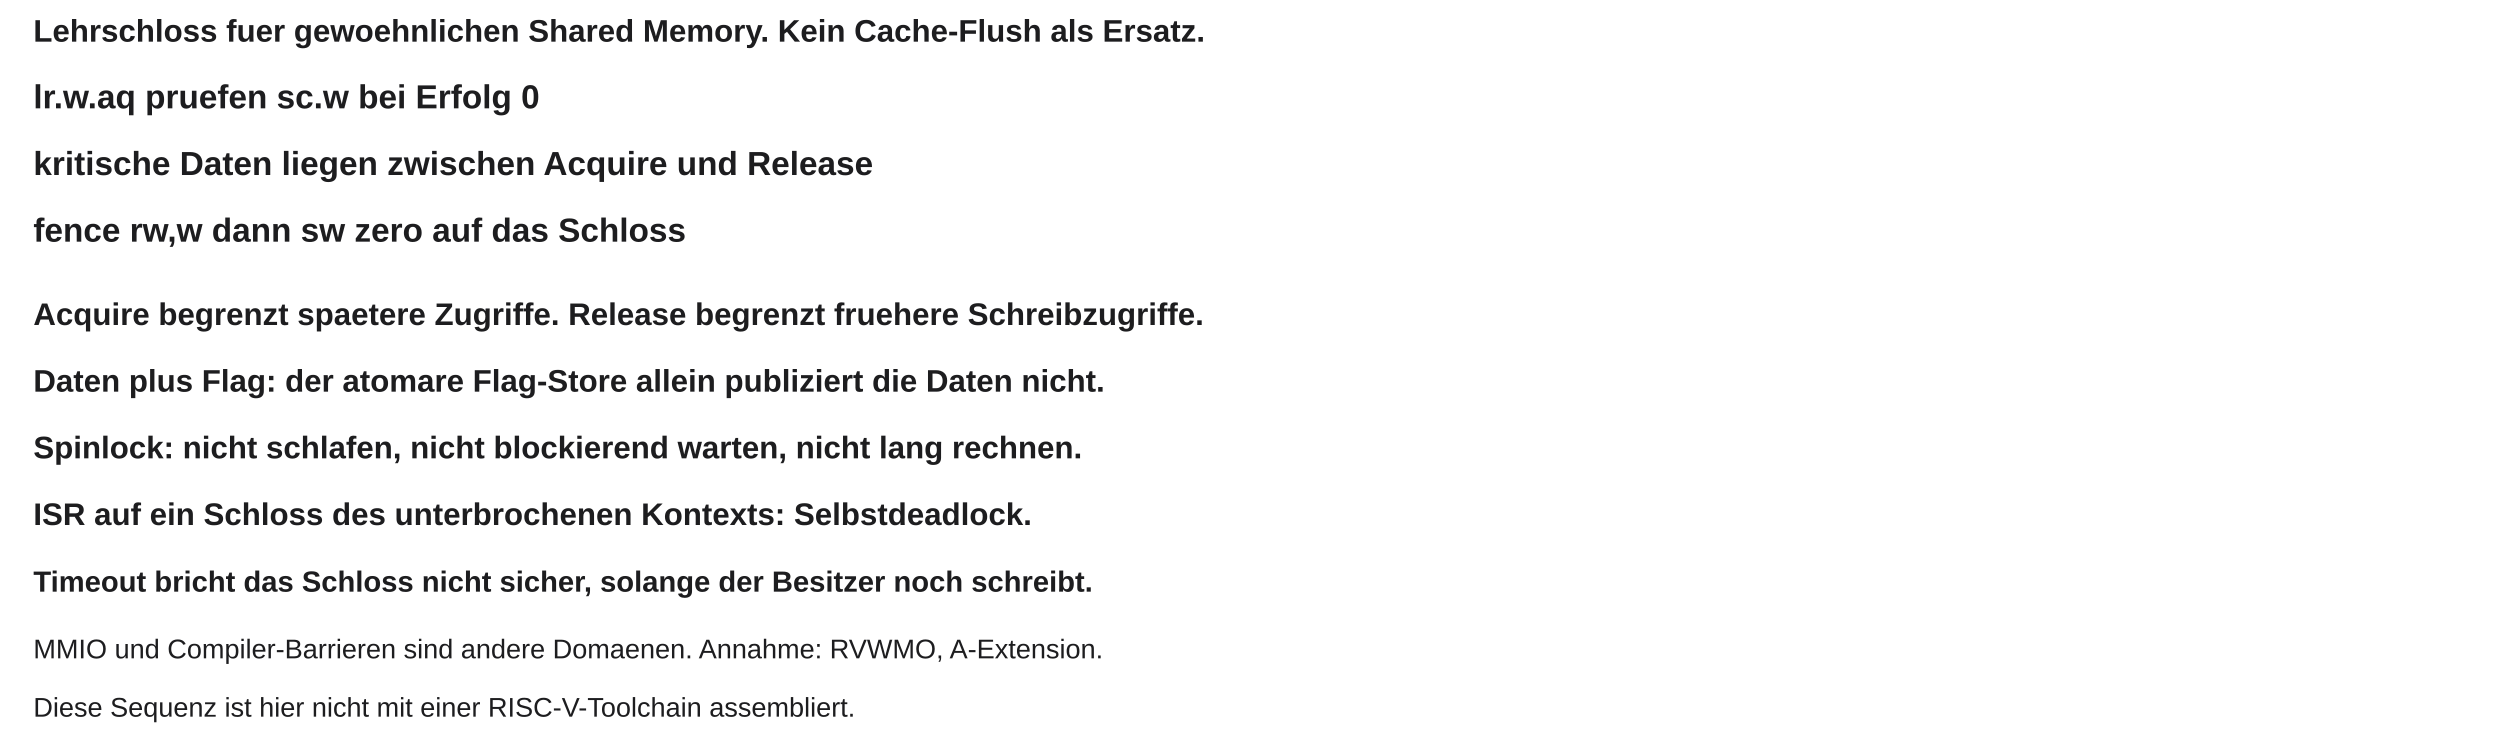
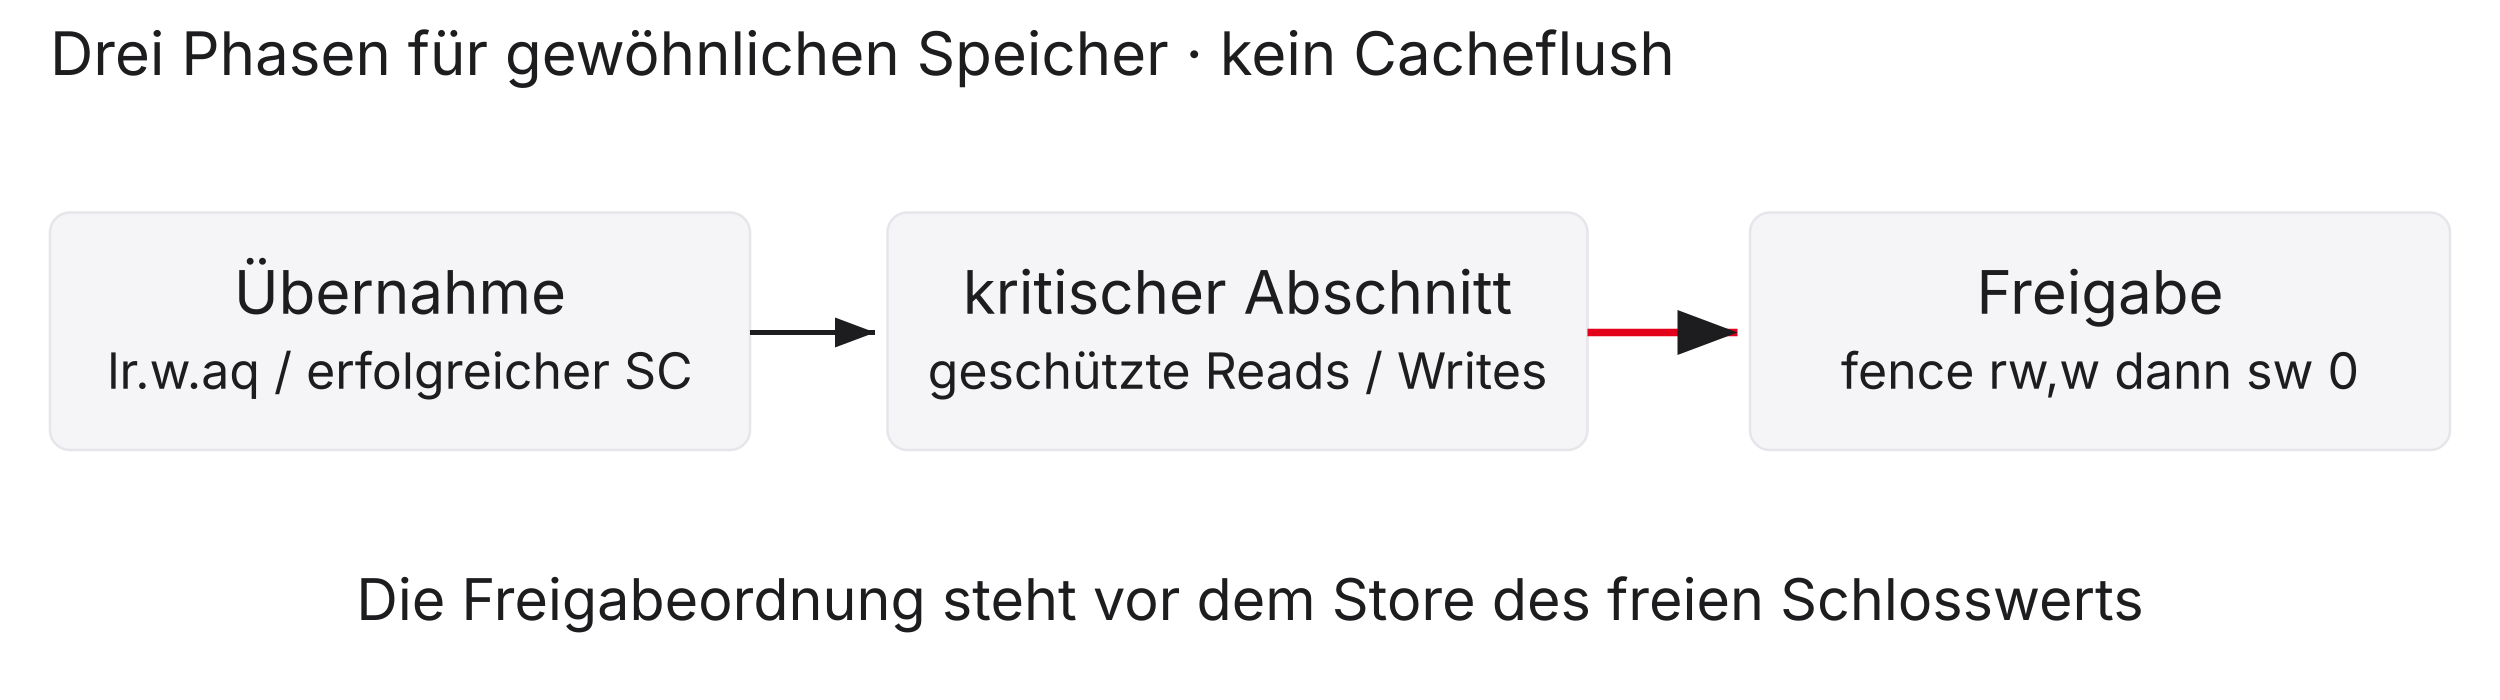
- <svg xmlns="http://www.w3.org/2000/svg" viewBox="0 0 1200 360" width="1200" height="360">
-   <rect width="1200" height="360" fill="#fff" />
-   <style>text{font-family:Arial,Helvetica,sans-serif;fill:#1D1D1F}</style>
-   <text x="16" y="20" font-size="15" font-weight="600" fill="#1D1D1F" text-anchor="start">Lehrschloss fuer gewoehnlichen Shared Memory. Kein Cache-Flush als Ersatz.</text>
-   <text x="16" y="52" font-size="16" font-weight="600" fill="#1565C0" text-anchor="start">lr.w.aq  pruefen  sc.w  bei Erfolg 0</text>
-   <text x="16" y="84" font-size="16" font-weight="600" fill="#1B5E20" text-anchor="start">kritische Daten liegen zwischen Acquire und Release</text>
-   <text x="16" y="116" font-size="16" font-weight="600" fill="#E65100" text-anchor="start">fence rw,w    dann sw zero auf das Schloss</text>
-   <text x="16" y="156" font-size="15" font-weight="600" fill="#1D1D1F" text-anchor="start">Acquire begrenzt spaetere Zugriffe. Release begrenzt fruehere Schreibzugriffe.</text>
-   <text x="16" y="188" font-size="15" font-weight="600" fill="#B71C1C" text-anchor="start">Daten plus Flag: der atomare Flag-Store allein publiziert die Daten nicht.</text>
-   <text x="16" y="220" font-size="15" font-weight="600" fill="#1D1D1F" text-anchor="start">Spinlock: nicht schlafen, nicht blockierend warten, nicht lang rechnen.</text>
-   <text x="16" y="252" font-size="15" font-weight="600" fill="#B71C1C" text-anchor="start">ISR auf ein Schloss des unterbrochenen Kontexts: Selbstdeadlock.</text>
-   <text x="16" y="284" font-size="14" font-weight="600" fill="#1D1D1F" text-anchor="start">Timeout bricht das Schloss nicht sicher, solange der Besitzer noch schreibt.</text>
-   <text x="16" y="316" font-size="13" font-weight="400" fill="#5F6368" text-anchor="start">MMIO und Compiler-Barrieren sind andere Domaenen. Annahme: RVWMO, A-Extension.</text>
-   <text x="16" y="344" font-size="13" font-weight="400" fill="#5F6368" text-anchor="start">Diese Sequenz ist hier nicht mit einer RISC-V-Toolchain assembliert.</text>
+ <svg xmlns="http://www.w3.org/2000/svg" width="1000" height="280" viewBox="0 0 1000 280" role="img" aria-labelledby="title">
+   <style>text{font-family:Inter,Arial,Helvetica,sans-serif;font-weight:400}</style>
+   <defs>
+     <marker id="arrow" markerWidth="10" markerHeight="10" refX="8" refY="3" orient="auto" markerUnits="strokeWidth">
+       <path d="M0,0 L8,3 L0,6" fill="#1D1D1F" />
+     </marker>
+   </defs>
+   <rect width="1000" height="280" fill="#FFFFFF" />
+   <text x="20" y="30" font-size="24" fill="#1D1D1F" text-anchor="start">Drei Phasen für gewöhnlichen Speicher · kein Cacheflush</text>
+   <rect x="20" y="85" width="280" height="95" rx="8" fill="#F5F5F7" stroke="#E5E5EA" />
+   <text x="160.0" y="125.5" font-size="24" fill="#1D1D1F" text-anchor="middle">Übernahme</text>
+   <text x="160.0" y="155.5" font-size="20" fill="#1D1D1F" text-anchor="middle">lr.w.aq / erfolgreicher SC</text>
+   <rect x="355" y="85" width="280" height="95" rx="8" fill="#F5F5F7" stroke="#E5E5EA" />
+   <text x="495.0" y="125.5" font-size="24" fill="#1D1D1F" text-anchor="middle">kritischer Abschnitt</text>
+   <text x="495.0" y="155.5" font-size="20" fill="#1D1D1F" text-anchor="middle">geschützte Reads / Writes</text>
+   <rect x="700" y="85" width="280" height="95" rx="8" fill="#F5F5F7" stroke="#E5E5EA" />
+   <text x="840.0" y="125.5" font-size="24" fill="#1D1D1F" text-anchor="middle">Freigabe</text>
+   <text x="840.0" y="155.5" font-size="20" fill="#1D1D1F" text-anchor="middle">fence rw,w dann sw 0</text>
+   <line x1="300" y1="133" x2="350" y2="133" stroke="#1D1D1F" stroke-width="2" marker-end="url(#arrow)" />
+   <line x1="635" y1="133" x2="695" y2="133" stroke="#E2001A" stroke-width="3" marker-end="url(#arrow)" />
+   <text x="500" y="248" font-size="23" fill="#1D1D1F" text-anchor="middle">Die Freigabeordnung steht vor dem Store des freien Schlosswerts</text>
</svg>
